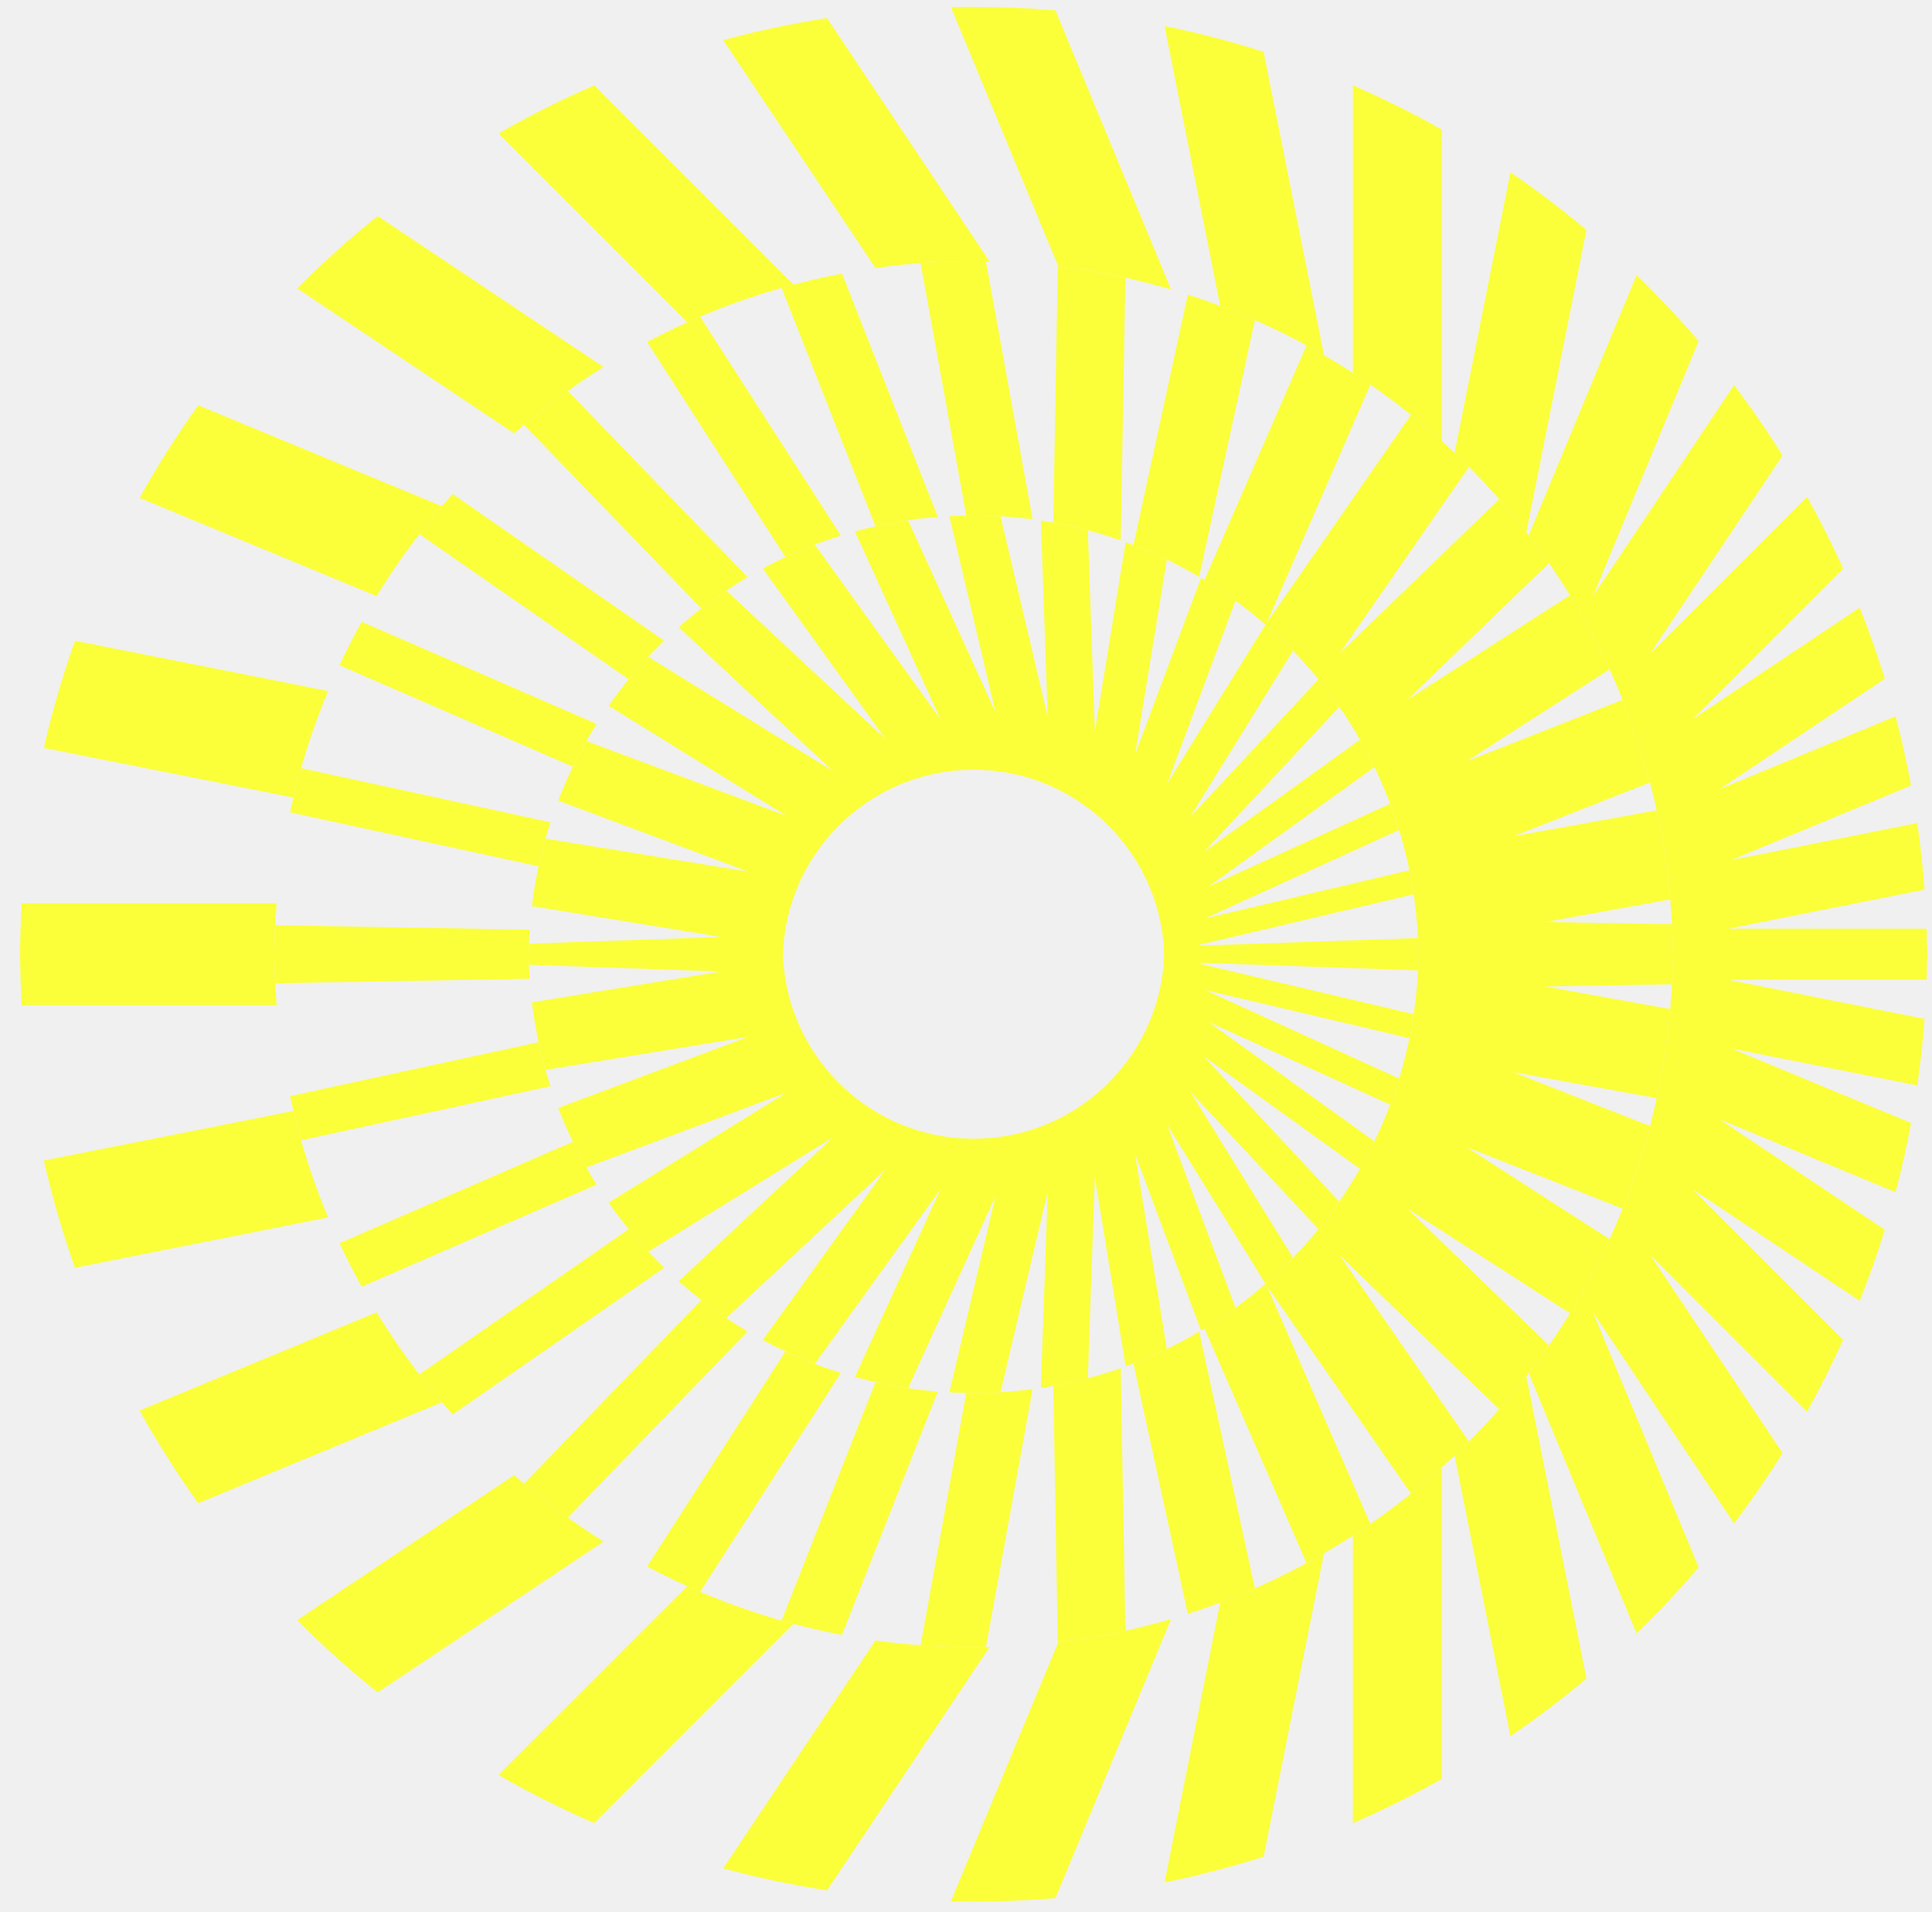
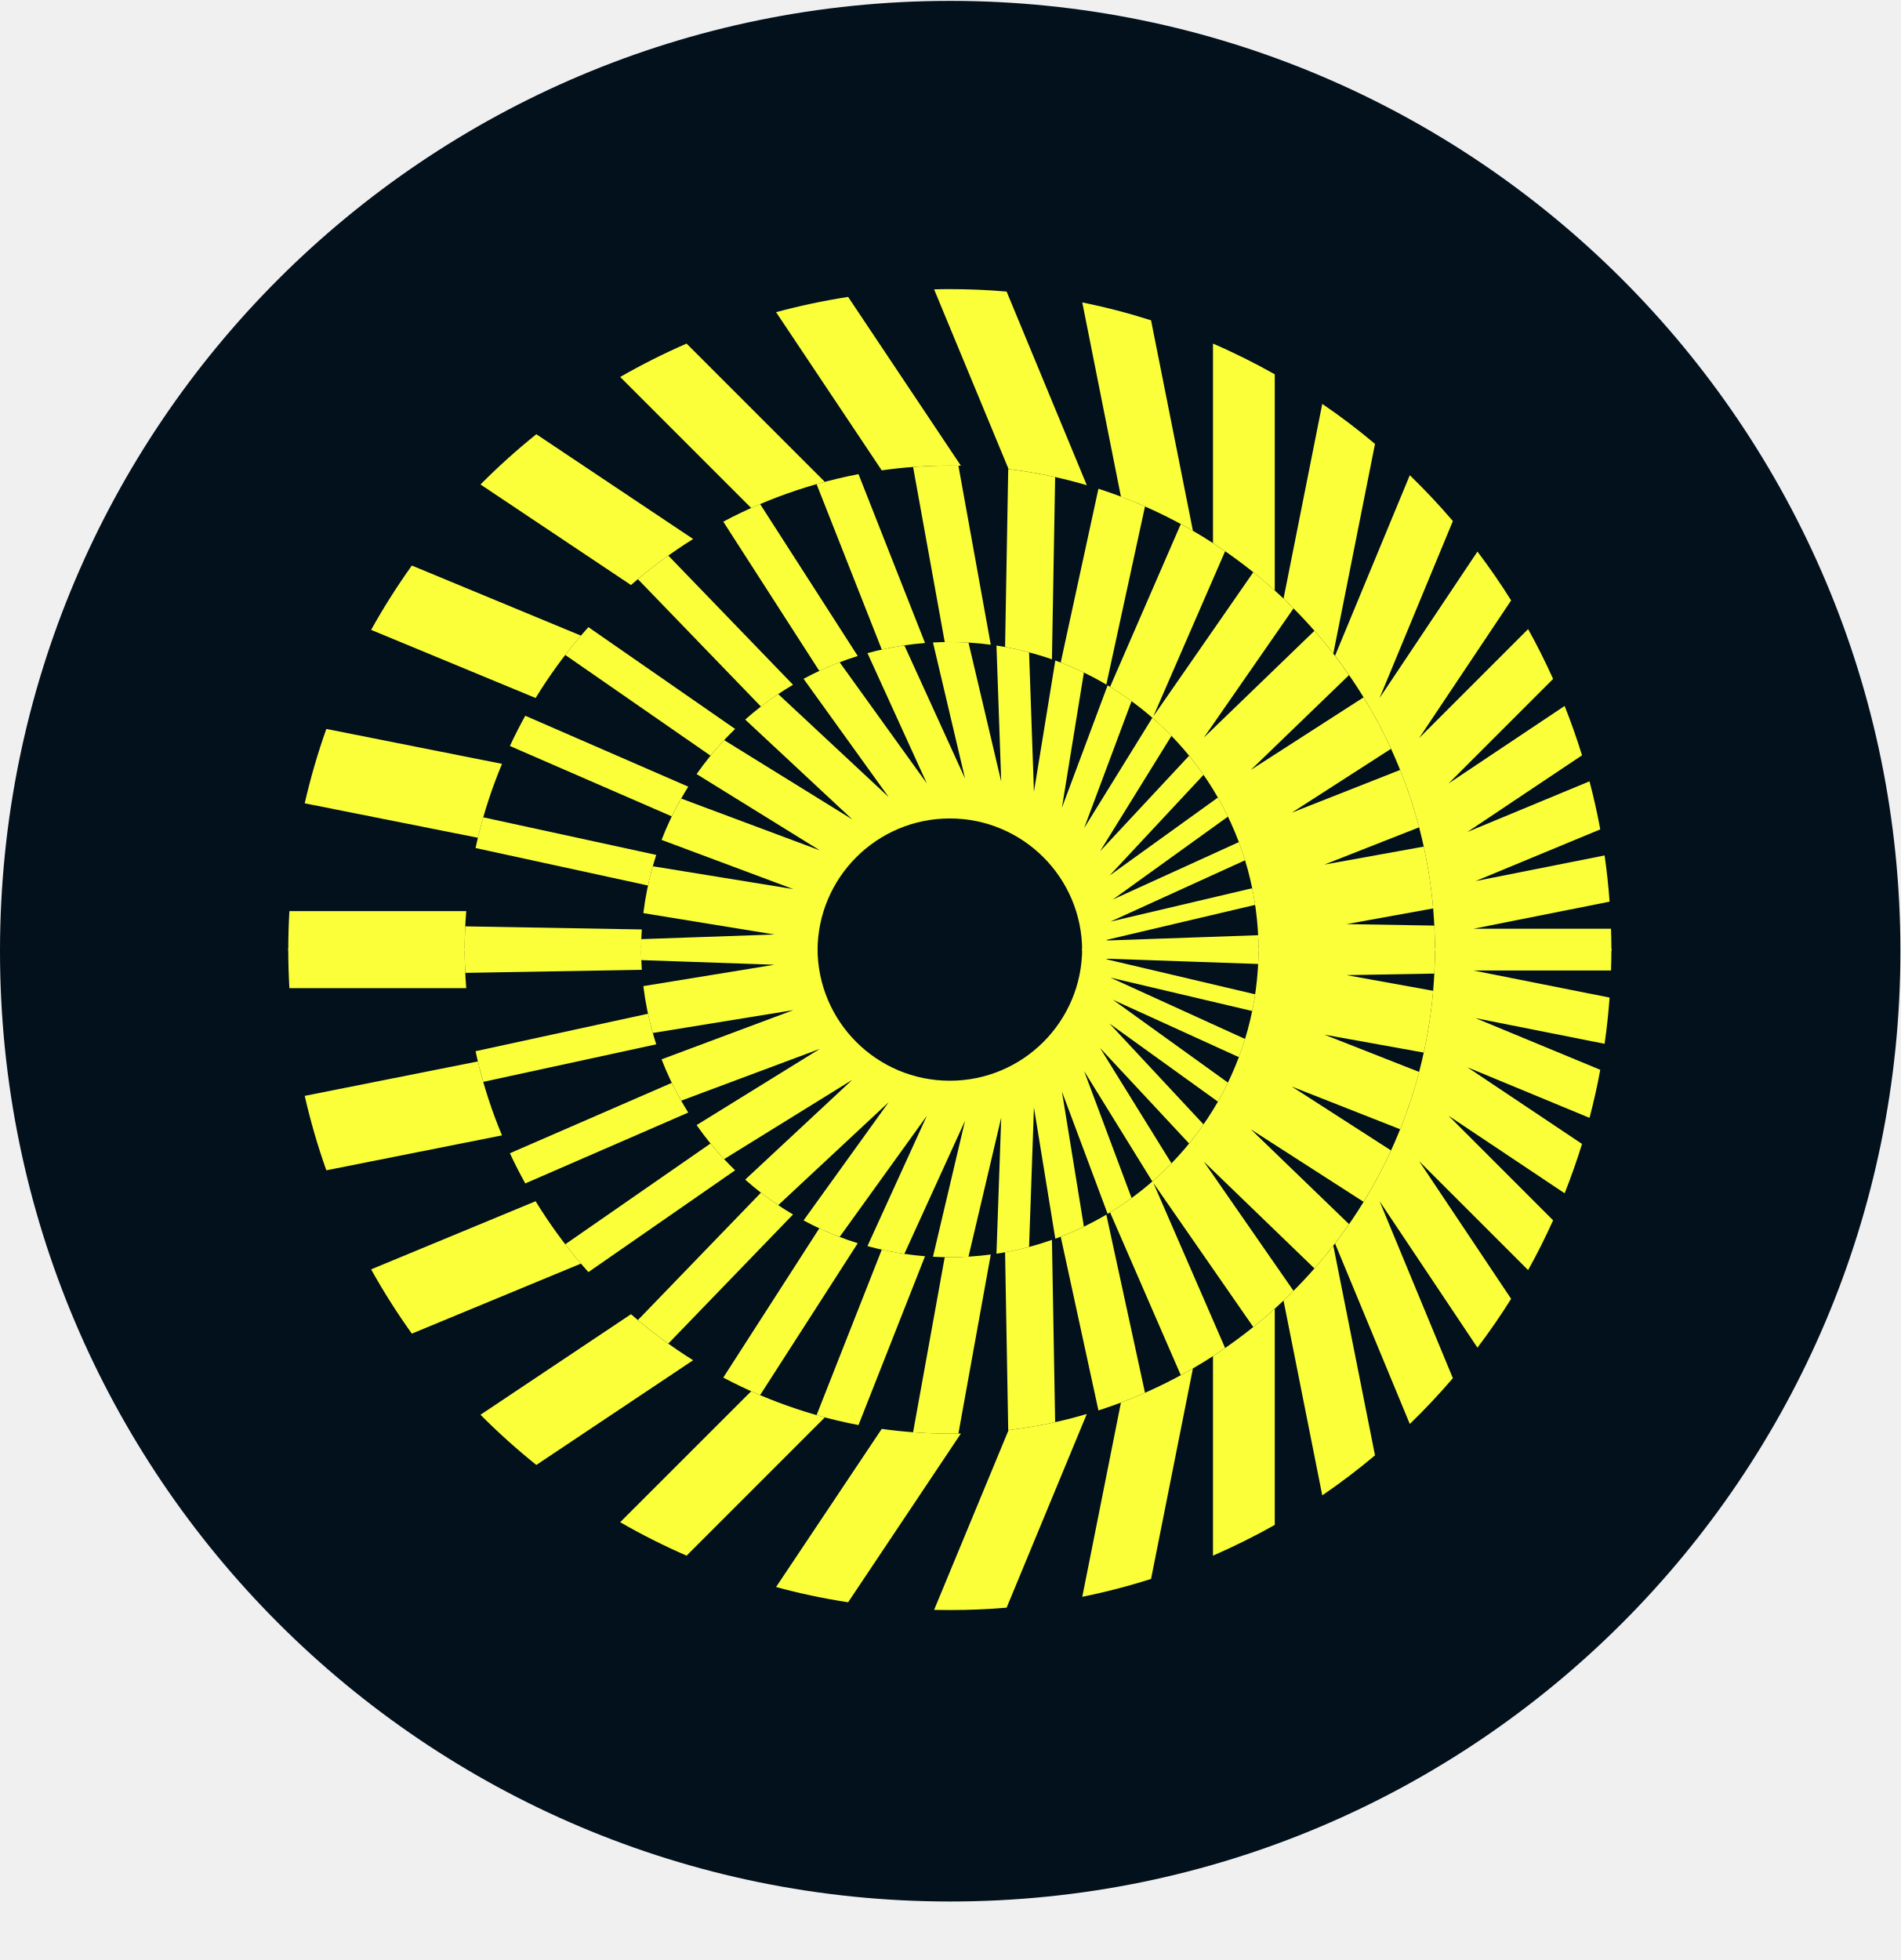
- <svg xmlns="http://www.w3.org/2000/svg" width="95" height="94" viewBox="0 0 95 94" fill="none">
-   <path fill-rule="evenodd" clip-rule="evenodd" d="M82.257 47.226H94.76C94.76 46.703 94.752 46.182 94.735 45.663H84.98L94.633 43.743C94.552 42.64 94.433 41.548 94.277 40.467L85.126 42.287L93.973 38.623C93.759 37.473 93.504 36.337 93.209 35.218L84.551 38.804L92.68 33.372C92.313 32.185 91.901 31.019 91.445 29.874L83.219 35.371L90.631 27.958C90.088 26.754 89.495 25.577 88.855 24.43L81.133 32.151L87.653 22.395C86.908 21.204 86.111 20.049 85.266 18.934L78.33 29.313L83.525 16.772C82.559 15.642 81.54 14.558 80.472 13.525L75.172 26.319C79.616 32.112 82.257 39.36 82.257 47.226ZM13.489 47.226C13.489 46.279 13.527 45.34 13.602 44.413H1.068C1.013 45.343 0.985 46.281 0.985 47.226H13.489ZM14.426 39.216L2.154 36.775C2.564 34.976 3.077 33.216 3.687 31.503L16.133 33.978C15.43 35.661 14.857 37.411 14.426 39.216ZM18.518 29.311L6.861 24.482C7.737 22.906 8.702 21.385 9.748 19.926L21.73 24.89C20.548 26.273 19.473 27.751 18.518 29.311ZM25.279 21.306L14.611 14.179C15.862 12.92 17.184 11.732 18.57 10.621L29.679 18.044C28.125 19.015 26.654 20.107 25.279 21.306ZM33.795 15.846L24.512 6.563C26.029 5.689 27.6 4.898 29.218 4.196L39.015 13.993C37.213 14.472 35.469 15.094 33.795 15.846ZM43.048 13.177L35.56 1.972C37.226 1.519 38.929 1.157 40.664 0.889L48.656 12.85C48.396 12.845 48.135 12.842 47.873 12.842C46.235 12.842 44.624 12.956 43.048 13.177ZM52.035 13.091L46.758 0.351C47.129 0.343 47.5 0.338 47.873 0.338C49.229 0.338 50.572 0.396 51.898 0.509L57.583 14.232C55.79 13.705 53.936 13.32 52.035 13.091ZM59.999 15.041L57.262 1.278C58.92 1.615 60.546 2.04 62.135 2.547L65.102 17.463C63.48 16.522 61.775 15.71 59.999 15.041ZM66.524 18.335V4.194C68.025 4.846 69.485 5.574 70.9 6.373V21.691C69.536 20.46 68.073 19.337 66.524 18.335ZM71.525 22.268L74.269 8.469C75.564 9.352 76.811 10.299 78.008 11.304L75.053 26.163C73.977 24.776 72.797 23.474 71.525 22.268Z" fill="#FBFF3A" />
-   <path fill-rule="evenodd" clip-rule="evenodd" d="M69.753 47.226H82.257C82.257 46.627 82.242 46.032 82.211 45.441L75.992 45.333L82.127 44.223C81.999 42.734 81.775 41.272 81.462 39.843L74.417 41.117L81.133 38.472C80.768 37.082 80.318 35.726 79.789 34.41L72.104 37.437L79.144 32.909C78.567 31.652 77.917 30.436 77.199 29.266L69.204 34.409L76.168 27.684C75.411 26.591 74.593 25.543 73.717 24.547L65.878 32.117L72.231 22.958C71.33 22.053 70.378 21.198 69.38 20.397L62.296 30.608L67.383 18.909C66.374 18.213 65.327 17.569 64.244 16.982L59.228 28.518C65.539 32.357 69.753 39.299 69.753 47.226ZM25.992 47.226H13.489C13.489 46.645 13.503 46.067 13.531 45.493L26.043 45.711C26.009 46.212 25.992 46.717 25.992 47.226ZM61.705 15.737C60.633 15.265 59.532 14.847 58.405 14.485L55.732 26.799C56.857 27.232 57.938 27.756 58.964 28.36L61.705 15.737ZM55.336 13.654C54.246 13.413 53.137 13.223 52.011 13.088L51.791 25.695C52.931 25.901 54.039 26.195 55.11 26.57L55.336 13.654ZM47.873 12.842C46.996 12.842 46.127 12.874 45.267 12.939L47.511 25.348C47.632 25.346 47.752 25.345 47.873 25.345C48.856 25.345 49.825 25.41 50.775 25.536L48.48 12.847C48.278 12.843 48.076 12.842 47.873 12.842ZM41.348 26.334L34.425 15.571C33.536 15.949 32.666 16.364 31.817 16.813L38.621 27.391C39.5 26.981 40.41 26.627 41.348 26.334ZM36.76 28.373L27.92 19.219C27.18 19.748 26.461 20.305 25.766 20.889L34.485 29.917C35.208 29.357 35.968 28.841 36.76 28.373ZM22.257 24.288C21.687 24.924 21.141 25.581 20.619 26.259L30.913 33.4C31.457 32.733 32.039 32.1 32.656 31.502L22.257 24.288ZM17.784 30.571C17.397 31.269 17.033 31.983 16.694 32.71L28.169 37.7C28.52 36.974 28.91 36.272 29.336 35.594L17.784 30.571ZM14.805 37.769C14.601 38.484 14.419 39.209 14.261 39.943L26.482 42.596C26.641 41.86 26.837 41.138 27.067 40.431L14.805 37.769ZM46.115 25.415C45.071 25.497 44.047 25.654 43.05 25.878L38.431 14.154C39.404 13.877 40.395 13.641 41.401 13.45L46.115 25.415Z" fill="#FBFF3A" />
-   <path fill-rule="evenodd" clip-rule="evenodd" d="M68.008 47.226L69.754 47.165C69.753 46.816 69.743 46.468 69.726 46.123L59.12 46.493L58.934 46.463L69.513 43.972C69.454 43.575 69.384 43.181 69.304 42.79L59.257 45.156L68.797 40.808C68.664 40.373 68.517 39.943 68.358 39.52L59.423 43.592L67.585 37.716C67.363 37.257 67.126 36.807 66.873 36.367L59.191 41.898L65.853 34.753C65.531 34.289 65.191 33.838 64.834 33.401L58.518 40.175L63.581 31.993C63.149 31.547 62.698 31.12 62.229 30.712L57.389 38.534L60.753 29.536C60.207 29.137 59.641 28.764 59.058 28.416L55.815 37.09L57.375 27.51C56.718 27.193 56.042 26.907 55.35 26.656L53.836 35.956L53.49 26.073C52.736 25.873 51.965 25.712 51.18 25.593L51.517 35.235L49.197 25.384C48.759 25.358 48.318 25.345 47.873 25.345C47.473 25.345 47.075 25.356 46.68 25.377L48.95 35.017L44.65 25.581C43.761 25.712 42.889 25.897 42.038 26.131L46.247 35.368L40.064 26.779C39.183 27.116 38.329 27.508 37.506 27.952L43.539 36.332L35.712 29.033C34.891 29.583 34.109 30.187 33.372 30.84L40.963 37.918L31.877 32.296C31.172 33.051 30.52 33.855 29.927 34.704L38.664 40.111L28.833 36.435C28.302 37.371 27.837 38.35 27.446 39.365L36.783 42.856L26.823 41.233C26.517 42.309 26.291 43.419 26.153 44.555L35.447 46.069L26.007 46.399C25.997 46.673 25.992 46.949 25.992 47.226H38.495C38.495 42.047 42.694 37.848 47.873 37.848C53.052 37.848 57.25 42.047 57.25 47.226L68.008 47.226Z" fill="#FBFF3A" />
-   <path fill-rule="evenodd" clip-rule="evenodd" d="M82.257 46.612L94.76 46.612C94.76 47.135 94.751 47.656 94.734 48.175L84.98 48.175L94.632 50.095C94.552 51.198 94.432 52.29 94.276 53.37L85.126 51.55L93.972 55.215C93.759 56.365 93.504 57.501 93.208 58.62L84.551 55.034L92.68 60.465C92.313 61.652 91.901 62.819 91.445 63.963L83.219 58.467L90.631 65.879C90.088 67.083 89.495 68.26 88.855 69.408L81.133 61.686L87.652 71.443C86.908 72.633 86.111 73.788 85.266 74.904L78.33 64.524L83.525 77.065C82.559 78.196 81.54 79.279 80.472 80.313L75.172 67.519C79.616 61.726 82.257 54.477 82.257 46.612ZM13.488 46.612C13.488 47.559 13.527 48.497 13.602 49.425L1.068 49.425C1.013 48.494 0.985 47.556 0.985 46.612L13.488 46.612ZM14.426 54.621L2.154 57.062C2.564 58.861 3.077 60.621 3.686 62.335L16.133 59.859C15.43 58.177 14.857 56.427 14.426 54.621ZM18.518 64.526L6.861 69.355C7.737 70.932 8.701 72.453 9.748 73.911L21.73 68.948C20.547 67.565 19.472 66.087 18.518 64.526ZM25.279 72.531L14.611 79.659C15.862 80.918 17.183 82.106 18.57 83.217L29.679 75.794C28.125 74.823 26.654 73.731 25.279 72.531ZM33.795 77.991L24.512 87.275C26.029 88.148 27.6 88.939 29.218 89.642L39.015 79.844C37.213 79.365 35.468 78.743 33.795 77.991ZM43.047 80.66L35.56 91.866C37.226 92.318 38.929 92.681 40.664 92.948L48.656 80.987C48.395 80.993 48.134 80.996 47.873 80.996C46.235 80.996 44.624 80.882 43.047 80.66ZM52.035 80.747L46.758 93.486C47.128 93.495 47.5 93.499 47.873 93.499C49.229 93.499 50.571 93.442 51.898 93.329L57.583 79.606C55.79 80.132 53.936 80.517 52.035 80.747ZM59.999 78.797L57.261 92.559C58.919 92.222 60.545 91.798 62.135 91.291L65.102 76.374C63.48 77.315 61.775 78.127 59.999 78.797ZM66.523 75.503L66.523 89.643C68.025 88.992 69.485 88.264 70.9 87.465L70.9 72.147C69.535 73.378 68.072 74.501 66.523 75.503ZM71.524 71.569L74.269 85.368C75.564 84.485 76.811 83.539 78.008 82.534L75.052 67.674C73.976 69.061 72.796 70.363 71.524 71.569Z" fill="#FBFF3A" />
-   <path fill-rule="evenodd" clip-rule="evenodd" d="M69.753 46.612L82.257 46.612C82.257 47.21 82.241 47.805 82.211 48.396L75.991 48.505L82.127 49.614C81.998 51.103 81.775 52.565 81.462 53.994L74.417 52.72L81.132 55.365C80.767 56.756 80.318 58.112 79.789 59.428L72.104 56.4L79.143 60.928C78.567 62.185 77.917 63.401 77.199 64.571L69.204 59.429L76.168 66.153C75.411 67.247 74.592 68.294 73.717 69.291L65.877 61.72L72.231 70.879C71.329 71.785 70.377 72.64 69.38 73.441L62.296 63.23L67.383 74.928C66.374 75.625 65.327 76.268 64.244 76.856L59.228 65.319C65.538 61.48 69.753 54.538 69.753 46.612ZM25.992 46.612L13.488 46.612C13.488 47.193 13.503 47.771 13.531 48.345L26.043 48.126C26.009 47.626 25.992 47.121 25.992 46.612ZM61.705 78.1C60.633 78.572 59.531 78.991 58.405 79.353L55.731 67.039C56.857 66.606 57.937 66.082 58.964 65.477L61.705 78.1ZM55.336 80.184C54.246 80.425 53.136 80.614 52.011 80.749L51.791 68.143C52.93 67.937 54.039 67.642 55.11 67.267L55.336 80.184ZM47.872 80.996C46.996 80.996 46.127 80.963 45.267 80.899L47.511 68.49C47.631 68.492 47.752 68.493 47.872 68.493C48.856 68.493 49.825 68.428 50.775 68.302L48.48 80.991C48.278 80.994 48.075 80.996 47.872 80.996ZM41.348 67.503L34.425 78.267C33.535 77.888 32.665 77.474 31.817 77.025L38.621 66.446C39.5 66.857 40.41 67.211 41.348 67.503ZM36.759 65.465L27.92 74.618C27.18 74.09 26.461 73.533 25.766 72.949L34.485 63.92C35.208 64.481 35.968 64.997 36.759 65.465ZM22.257 69.549C21.687 68.914 21.141 68.256 20.619 67.579L30.913 60.438C31.456 61.104 32.039 61.738 32.656 62.335L22.257 69.549ZM17.784 63.267C17.396 62.568 17.033 61.855 16.693 61.127L28.169 56.138C28.52 56.863 28.91 57.566 29.336 58.244L17.784 63.267ZM14.805 56.069C14.601 55.353 14.419 54.628 14.261 53.895L26.482 51.241C26.641 51.977 26.836 52.7 27.067 53.406L14.805 56.069ZM46.114 68.423C45.07 68.34 44.047 68.184 43.049 67.959L38.431 79.684C39.404 79.961 40.395 80.196 41.401 80.388L46.114 68.423Z" fill="#FBFF3A" />
-   <path fill-rule="evenodd" clip-rule="evenodd" d="M68.008 46.612L69.753 46.673C69.752 47.022 69.743 47.369 69.726 47.715L59.12 47.344L58.934 47.374L69.513 49.865C69.454 50.263 69.384 50.657 69.304 51.047L59.257 48.681L68.797 53.029C68.664 53.465 68.517 53.894 68.358 54.318L59.423 50.246L67.585 56.121C67.363 56.58 67.125 57.03 66.873 57.471L59.19 51.94L65.853 59.084C65.53 59.548 65.19 59.999 64.834 60.436L58.518 53.663L63.581 61.844C63.148 62.29 62.697 62.717 62.229 63.125L57.389 55.303L60.753 64.302C60.207 64.7 59.641 65.074 59.058 65.421L55.815 56.747L57.375 66.327C56.718 66.644 56.042 66.93 55.35 67.182L53.835 57.881L53.49 67.765C52.735 67.965 51.965 68.125 51.18 68.244L51.517 58.602L49.197 68.453C48.759 68.479 48.317 68.493 47.873 68.493C47.472 68.493 47.075 68.482 46.68 68.461L48.95 58.821L44.649 68.257C43.76 68.126 42.889 67.941 42.038 67.706L46.247 58.47L40.064 67.058C39.182 66.721 38.328 66.329 37.506 65.886L43.539 57.506L35.712 64.805C34.891 64.255 34.109 63.651 33.371 62.998L40.962 55.919L31.877 61.542C31.172 60.787 30.52 59.982 29.927 59.134L38.664 53.727L28.833 57.403C28.302 56.467 27.837 55.488 27.446 54.473L36.783 50.982L26.822 52.604C26.517 51.528 26.291 50.419 26.153 49.282L35.447 47.769L26.007 47.439C25.997 47.164 25.992 46.889 25.992 46.612L38.495 46.612C38.495 51.791 42.694 55.989 47.873 55.989C53.052 55.989 57.25 51.791 57.25 46.612L68.008 46.612Z" fill="#FBFF3A" />
+ <svg xmlns="http://www.w3.org/2000/svg" width="32" height="33" viewBox="0 0 32 33" fill="none">
+   <g clip-path="url(#clip0_27427_1958)">
+     <path d="M32 16.015C32 7.178 24.837 0.015 16 0.015C7.163 0.015 0 7.178 0 16.015C0 24.851 7.163 32.015 16 32.015C24.837 32.015 32 24.851 32 16.015Z" fill="#03111C" />
+     <path fill-rule="evenodd" clip-rule="evenodd" d="M24.163 16.008H27.134C27.134 15.884 27.131 15.76 27.127 15.637H24.81L27.103 15.181C27.084 14.919 27.056 14.659 27.019 14.403L24.845 14.835L26.946 13.964C26.896 13.691 26.835 13.421 26.765 13.155L24.708 14.008L26.639 12.717C26.552 12.435 26.454 12.158 26.346 11.886L24.391 13.192L26.152 11.431C26.023 11.145 25.883 10.865 25.731 10.592L23.896 12.427L25.445 10.109C25.268 9.826 25.079 9.552 24.878 9.287L23.23 11.753L24.464 8.773C24.235 8.504 23.992 8.247 23.739 8.001L22.48 11.041C23.535 12.418 24.163 14.14 24.163 16.008ZM7.824 16.008C7.824 15.783 7.833 15.56 7.851 15.34H4.873C4.86 15.561 4.854 15.784 4.854 16.008H7.824ZM8.047 14.105L5.131 13.525C5.229 13.098 5.35 12.68 5.495 12.273L8.453 12.861C8.286 13.261 8.149 13.677 8.047 14.105ZM9.019 11.752L6.249 10.605C6.458 10.23 6.687 9.869 6.935 9.522L9.782 10.702C9.501 11.03 9.246 11.381 9.019 11.752ZM10.625 9.85L8.091 8.157C8.388 7.858 8.702 7.575 9.031 7.311L11.671 9.075C11.302 9.306 10.952 9.565 10.625 9.85ZM12.649 8.553L10.443 6.347C10.804 6.14 11.177 5.952 11.561 5.785L13.889 8.113C13.461 8.227 13.046 8.374 12.649 8.553ZM14.847 7.919L13.068 5.256C13.464 5.149 13.869 5.063 14.281 4.999L16.18 7.841C16.118 7.84 16.056 7.839 15.993 7.839C15.604 7.839 15.222 7.866 14.847 7.919ZM16.983 7.898L15.729 4.872C15.817 4.869 15.905 4.868 15.993 4.868C16.316 4.868 16.635 4.882 16.95 4.909L18.3 8.169C17.875 8.044 17.434 7.953 16.983 7.898ZM18.875 8.362L18.224 5.092C18.618 5.172 19.005 5.273 19.382 5.393L20.087 8.937C19.702 8.714 19.297 8.521 18.875 8.362ZM20.425 9.144V5.785C20.781 5.939 21.128 6.112 21.465 6.302V9.942C21.14 9.649 20.793 9.382 20.425 9.144ZM21.613 10.079L22.265 6.8C22.573 7.01 22.869 7.235 23.153 7.474L22.451 11.004C22.195 10.675 21.915 10.365 21.613 10.079Z" fill="#FBFF3A" />
+     <path fill-rule="evenodd" clip-rule="evenodd" d="M21.192 16.008H24.163C24.163 15.866 24.159 15.725 24.152 15.584L22.674 15.559L24.132 15.295C24.102 14.941 24.048 14.594 23.974 14.254L22.3 14.557L23.896 13.929C23.809 13.598 23.702 13.276 23.577 12.963L21.751 13.683L23.423 12.607C23.286 12.308 23.132 12.019 22.961 11.741L21.062 12.963L22.716 11.366C22.536 11.106 22.342 10.857 22.134 10.62L20.271 12.419L21.781 10.243C21.567 10.027 21.34 9.824 21.104 9.634L19.421 12.06L20.629 9.281C20.389 9.115 20.141 8.962 19.883 8.823L18.692 11.564C20.191 12.476 21.192 14.125 21.192 16.008ZM10.795 16.008H7.824C7.824 15.87 7.828 15.733 7.834 15.597L10.807 15.649C10.799 15.767 10.795 15.887 10.795 16.008ZM19.28 8.527C19.025 8.415 18.764 8.315 18.496 8.229L17.861 11.155C18.128 11.258 18.385 11.382 18.629 11.526L19.28 8.527ZM17.767 8.032C17.508 7.975 17.244 7.93 16.977 7.898L16.924 10.893C17.195 10.942 17.459 11.012 17.713 11.101L17.767 8.032ZM15.994 7.839C15.785 7.839 15.579 7.847 15.375 7.862L15.908 10.81C15.936 10.81 15.965 10.81 15.994 10.81C16.227 10.81 16.457 10.825 16.683 10.855L16.138 7.84C16.09 7.839 16.042 7.839 15.994 7.839ZM14.443 11.045L12.799 8.487C12.587 8.577 12.38 8.676 12.179 8.783L13.796 11.296C14.004 11.198 14.221 11.114 14.443 11.045ZM13.353 11.529L11.253 9.354C11.077 9.48 10.906 9.612 10.741 9.751L12.813 11.896C12.985 11.763 13.165 11.64 13.353 11.529ZM9.908 10.559C9.772 10.71 9.642 10.866 9.518 11.027L11.964 12.723C12.093 12.565 12.232 12.415 12.378 12.273L9.908 10.559ZM8.845 12.051C8.753 12.217 8.666 12.387 8.586 12.56L11.312 13.745C11.396 13.573 11.488 13.406 11.589 13.245L8.845 12.051ZM8.137 13.761C8.089 13.931 8.045 14.104 8.008 14.278L10.912 14.909C10.949 14.734 10.996 14.562 11.05 14.394L8.137 13.761ZM15.576 10.826C15.328 10.846 15.085 10.883 14.848 10.936L13.75 8.151C13.982 8.085 14.217 8.029 14.456 7.983L15.576 10.826Z" fill="#FBFF3A" />
+     <path fill-rule="evenodd" clip-rule="evenodd" d="M20.778 16.008L21.192 15.994C21.192 15.911 21.19 15.828 21.186 15.746L18.666 15.834L18.622 15.827L21.135 15.235C21.121 15.141 21.105 15.047 21.085 14.955L18.698 15.517L20.965 14.484C20.933 14.38 20.899 14.278 20.861 14.178L18.738 15.145L20.677 13.749C20.624 13.64 20.568 13.533 20.508 13.428L18.683 14.742L20.266 13.045C20.189 12.935 20.108 12.828 20.023 12.724L18.523 14.333L19.726 12.389C19.623 12.283 19.516 12.182 19.404 12.085L18.255 13.943L19.054 11.805C18.924 11.711 18.79 11.622 18.651 11.539L17.881 13.6L18.251 11.324C18.095 11.249 17.935 11.181 17.77 11.121L17.41 13.331L17.328 10.983C17.149 10.935 16.966 10.897 16.779 10.869L16.859 13.159L16.308 10.819C16.204 10.813 16.099 10.81 15.994 10.81C15.899 10.81 15.804 10.812 15.71 10.817L16.25 13.108L15.228 10.866C15.017 10.897 14.809 10.941 14.607 10.997L15.607 13.191L14.138 11.15C13.929 11.23 13.726 11.324 13.531 11.429L14.964 13.42L13.104 11.686C12.909 11.816 12.723 11.96 12.548 12.115L14.352 13.797L12.193 12.461C12.026 12.64 11.871 12.832 11.73 13.033L13.806 14.318L11.47 13.445C11.344 13.667 11.233 13.899 11.14 14.141L13.359 14.97L10.992 14.585C10.92 14.84 10.866 15.104 10.833 15.374L13.041 15.734L10.799 15.812C10.796 15.877 10.795 15.943 10.795 16.008H13.766C13.766 14.778 14.763 13.78 15.994 13.78C17.224 13.78 18.222 14.778 18.222 16.008H20.778Z" fill="#FBFF3A" />
+     <path fill-rule="evenodd" clip-rule="evenodd" d="M24.163 15.968H27.134C27.134 16.093 27.131 16.216 27.127 16.34H24.81L27.103 16.796C27.084 17.058 27.056 17.317 27.019 17.574L24.845 17.142L26.946 18.012C26.896 18.286 26.835 18.555 26.765 18.821L24.708 17.969L26.639 19.26C26.552 19.542 26.454 19.819 26.346 20.091L24.391 18.785L26.152 20.546C26.023 20.832 25.883 21.112 25.731 21.384L23.896 19.55L25.445 21.868C25.268 22.151 25.079 22.425 24.878 22.69L23.23 20.224L24.464 23.204C24.235 23.472 23.992 23.73 23.739 23.975L22.48 20.936C23.535 19.559 24.163 17.837 24.163 15.968ZM7.824 15.968C7.824 16.193 7.833 16.416 7.851 16.637H4.873C4.86 16.416 4.854 16.193 4.854 15.968H7.824ZM8.047 17.871L5.131 18.451C5.229 18.879 5.35 19.297 5.495 19.704L8.453 19.116C8.285 18.716 8.149 18.3 8.047 17.871ZM9.019 20.225L6.249 21.372C6.458 21.747 6.687 22.108 6.935 22.454L9.782 21.275C9.501 20.947 9.246 20.595 9.019 20.225ZM10.625 22.127L8.091 23.82C8.388 24.119 8.702 24.401 9.031 24.665L11.671 22.902C11.302 22.671 10.952 22.412 10.625 22.127ZM12.649 23.424L10.443 25.629C10.804 25.837 11.177 26.025 11.561 26.192L13.889 23.864C13.461 23.75 13.046 23.602 12.649 23.424ZM14.847 24.058L13.068 26.72C13.464 26.828 13.869 26.914 14.281 26.977L16.18 24.136C16.118 24.137 16.056 24.138 15.993 24.138C15.604 24.138 15.222 24.11 14.847 24.058ZM16.983 24.078L15.729 27.105C15.817 27.107 15.905 27.108 15.993 27.108C16.316 27.108 16.635 27.095 16.95 27.068L18.3 23.807C17.875 23.933 17.434 24.024 16.983 24.078ZM18.875 23.615L18.224 26.885C18.618 26.805 19.005 26.704 19.382 26.584L20.087 23.04C19.702 23.263 19.297 23.456 18.875 23.615ZM20.425 22.833V26.192C20.781 26.037 21.128 25.864 21.465 25.675V22.035C21.14 22.328 20.793 22.595 20.425 22.833ZM21.613 21.898L22.265 25.177C22.573 24.967 22.869 24.742 23.153 24.503L22.451 20.973C22.195 21.302 21.915 21.611 21.613 21.898Z" fill="#FBFF3A" />
+     <path fill-rule="evenodd" clip-rule="evenodd" d="M21.192 15.968H24.163C24.163 16.11 24.159 16.252 24.152 16.392L22.674 16.418L24.132 16.682C24.102 17.035 24.048 17.383 23.974 17.722L22.3 17.42L23.896 18.048C23.809 18.378 23.702 18.701 23.577 19.013L21.751 18.294L23.423 19.37C23.286 19.669 23.132 19.957 22.961 20.235L21.062 19.014L22.716 20.611C22.536 20.871 22.342 21.12 22.134 21.357L20.271 19.558L21.781 21.734C21.567 21.949 21.34 22.152 21.104 22.343L19.421 19.917L20.629 22.696C20.389 22.861 20.141 23.015 19.883 23.154L18.692 20.413C20.191 19.501 21.192 17.852 21.192 15.968ZM10.795 15.968H7.824C7.824 16.106 7.828 16.244 7.834 16.38L10.807 16.328C10.799 16.209 10.795 16.089 10.795 15.968ZM19.28 23.45C19.025 23.562 18.764 23.661 18.496 23.747L17.861 20.822C18.128 20.719 18.385 20.594 18.629 20.451L19.28 23.45ZM17.767 23.945C17.508 24.002 17.244 24.047 16.977 24.079L16.924 21.084C17.195 21.035 17.459 20.965 17.713 20.876L17.767 23.945ZM15.994 24.138C15.785 24.138 15.579 24.13 15.375 24.115L15.908 21.166C15.936 21.167 15.965 21.167 15.994 21.167C16.227 21.167 16.457 21.152 16.683 21.122L16.138 24.137C16.09 24.137 16.042 24.138 15.994 24.138ZM14.443 20.932L12.799 23.489C12.587 23.399 12.38 23.301 12.179 23.194L13.796 20.681C14.004 20.778 14.221 20.863 14.443 20.932ZM13.353 20.448L11.253 22.622C11.077 22.497 10.906 22.364 10.741 22.226L12.813 20.081C12.985 20.214 13.165 20.337 13.353 20.448ZM9.908 21.418C9.772 21.267 9.642 21.111 9.518 20.95L11.964 19.253C12.093 19.412 12.232 19.562 12.378 19.704L9.908 21.418ZM8.845 19.925C8.753 19.759 8.666 19.59 8.586 19.417L11.312 18.232C11.396 18.404 11.488 18.571 11.589 18.732L8.845 19.925ZM8.137 18.215C8.089 18.045 8.045 17.873 8.008 17.699L10.912 17.068C10.949 17.243 10.996 17.415 11.05 17.583L8.137 18.215ZM15.576 21.151C15.328 21.131 15.085 21.094 14.848 21.04L13.75 23.826C13.982 23.892 14.217 23.948 14.456 23.993L15.576 21.151Z" fill="#FBFF3A" />
+     <path fill-rule="evenodd" clip-rule="evenodd" d="M20.778 15.968L21.192 15.983C21.192 16.066 21.19 16.148 21.186 16.23L18.666 16.142L18.622 16.149L21.135 16.741C21.121 16.836 21.105 16.93 21.085 17.022L18.698 16.46L20.965 17.493C20.933 17.596 20.899 17.699 20.861 17.799L18.738 16.832L20.677 18.228C20.624 18.337 20.568 18.444 20.508 18.548L18.683 17.234L20.266 18.932C20.189 19.042 20.108 19.149 20.023 19.253L18.523 17.644L19.726 19.587C19.623 19.693 19.516 19.795 19.404 19.892L18.255 18.033L19.054 20.171C18.924 20.266 18.79 20.355 18.651 20.437L17.881 18.377L18.251 20.652C18.095 20.728 17.935 20.796 17.77 20.856L17.41 18.646L17.328 20.994C17.149 21.042 16.966 21.08 16.779 21.108L16.859 18.817L16.308 21.158C16.204 21.164 16.099 21.167 15.994 21.167C15.899 21.167 15.804 21.165 15.71 21.159L16.25 18.869L15.228 21.111C15.017 21.08 14.809 21.036 14.607 20.98L15.607 18.786L14.138 20.826C13.929 20.746 13.726 20.653 13.531 20.548L14.964 18.557L13.104 20.291C12.909 20.16 12.723 20.017 12.548 19.861L14.352 18.18L12.193 19.516C12.026 19.336 11.871 19.145 11.73 18.943L13.806 17.659L11.47 18.532C11.344 18.31 11.233 18.077 11.14 17.836L13.359 17.007L10.992 17.392C10.92 17.137 10.866 16.873 10.833 16.603L13.041 16.243L10.799 16.165C10.796 16.1 10.795 16.034 10.795 15.968H13.766C13.766 17.199 14.763 18.196 15.994 18.196C17.224 18.196 18.222 17.199 18.222 15.968H20.778Z" fill="#FBFF3A" />
+   </g>
+   <defs>
+     <clipPath id="clip0_27427_1958">
+       <rect width="32" height="32" fill="white" transform="translate(0 0.0147705)" />
+     </clipPath>
+   </defs>
</svg>
